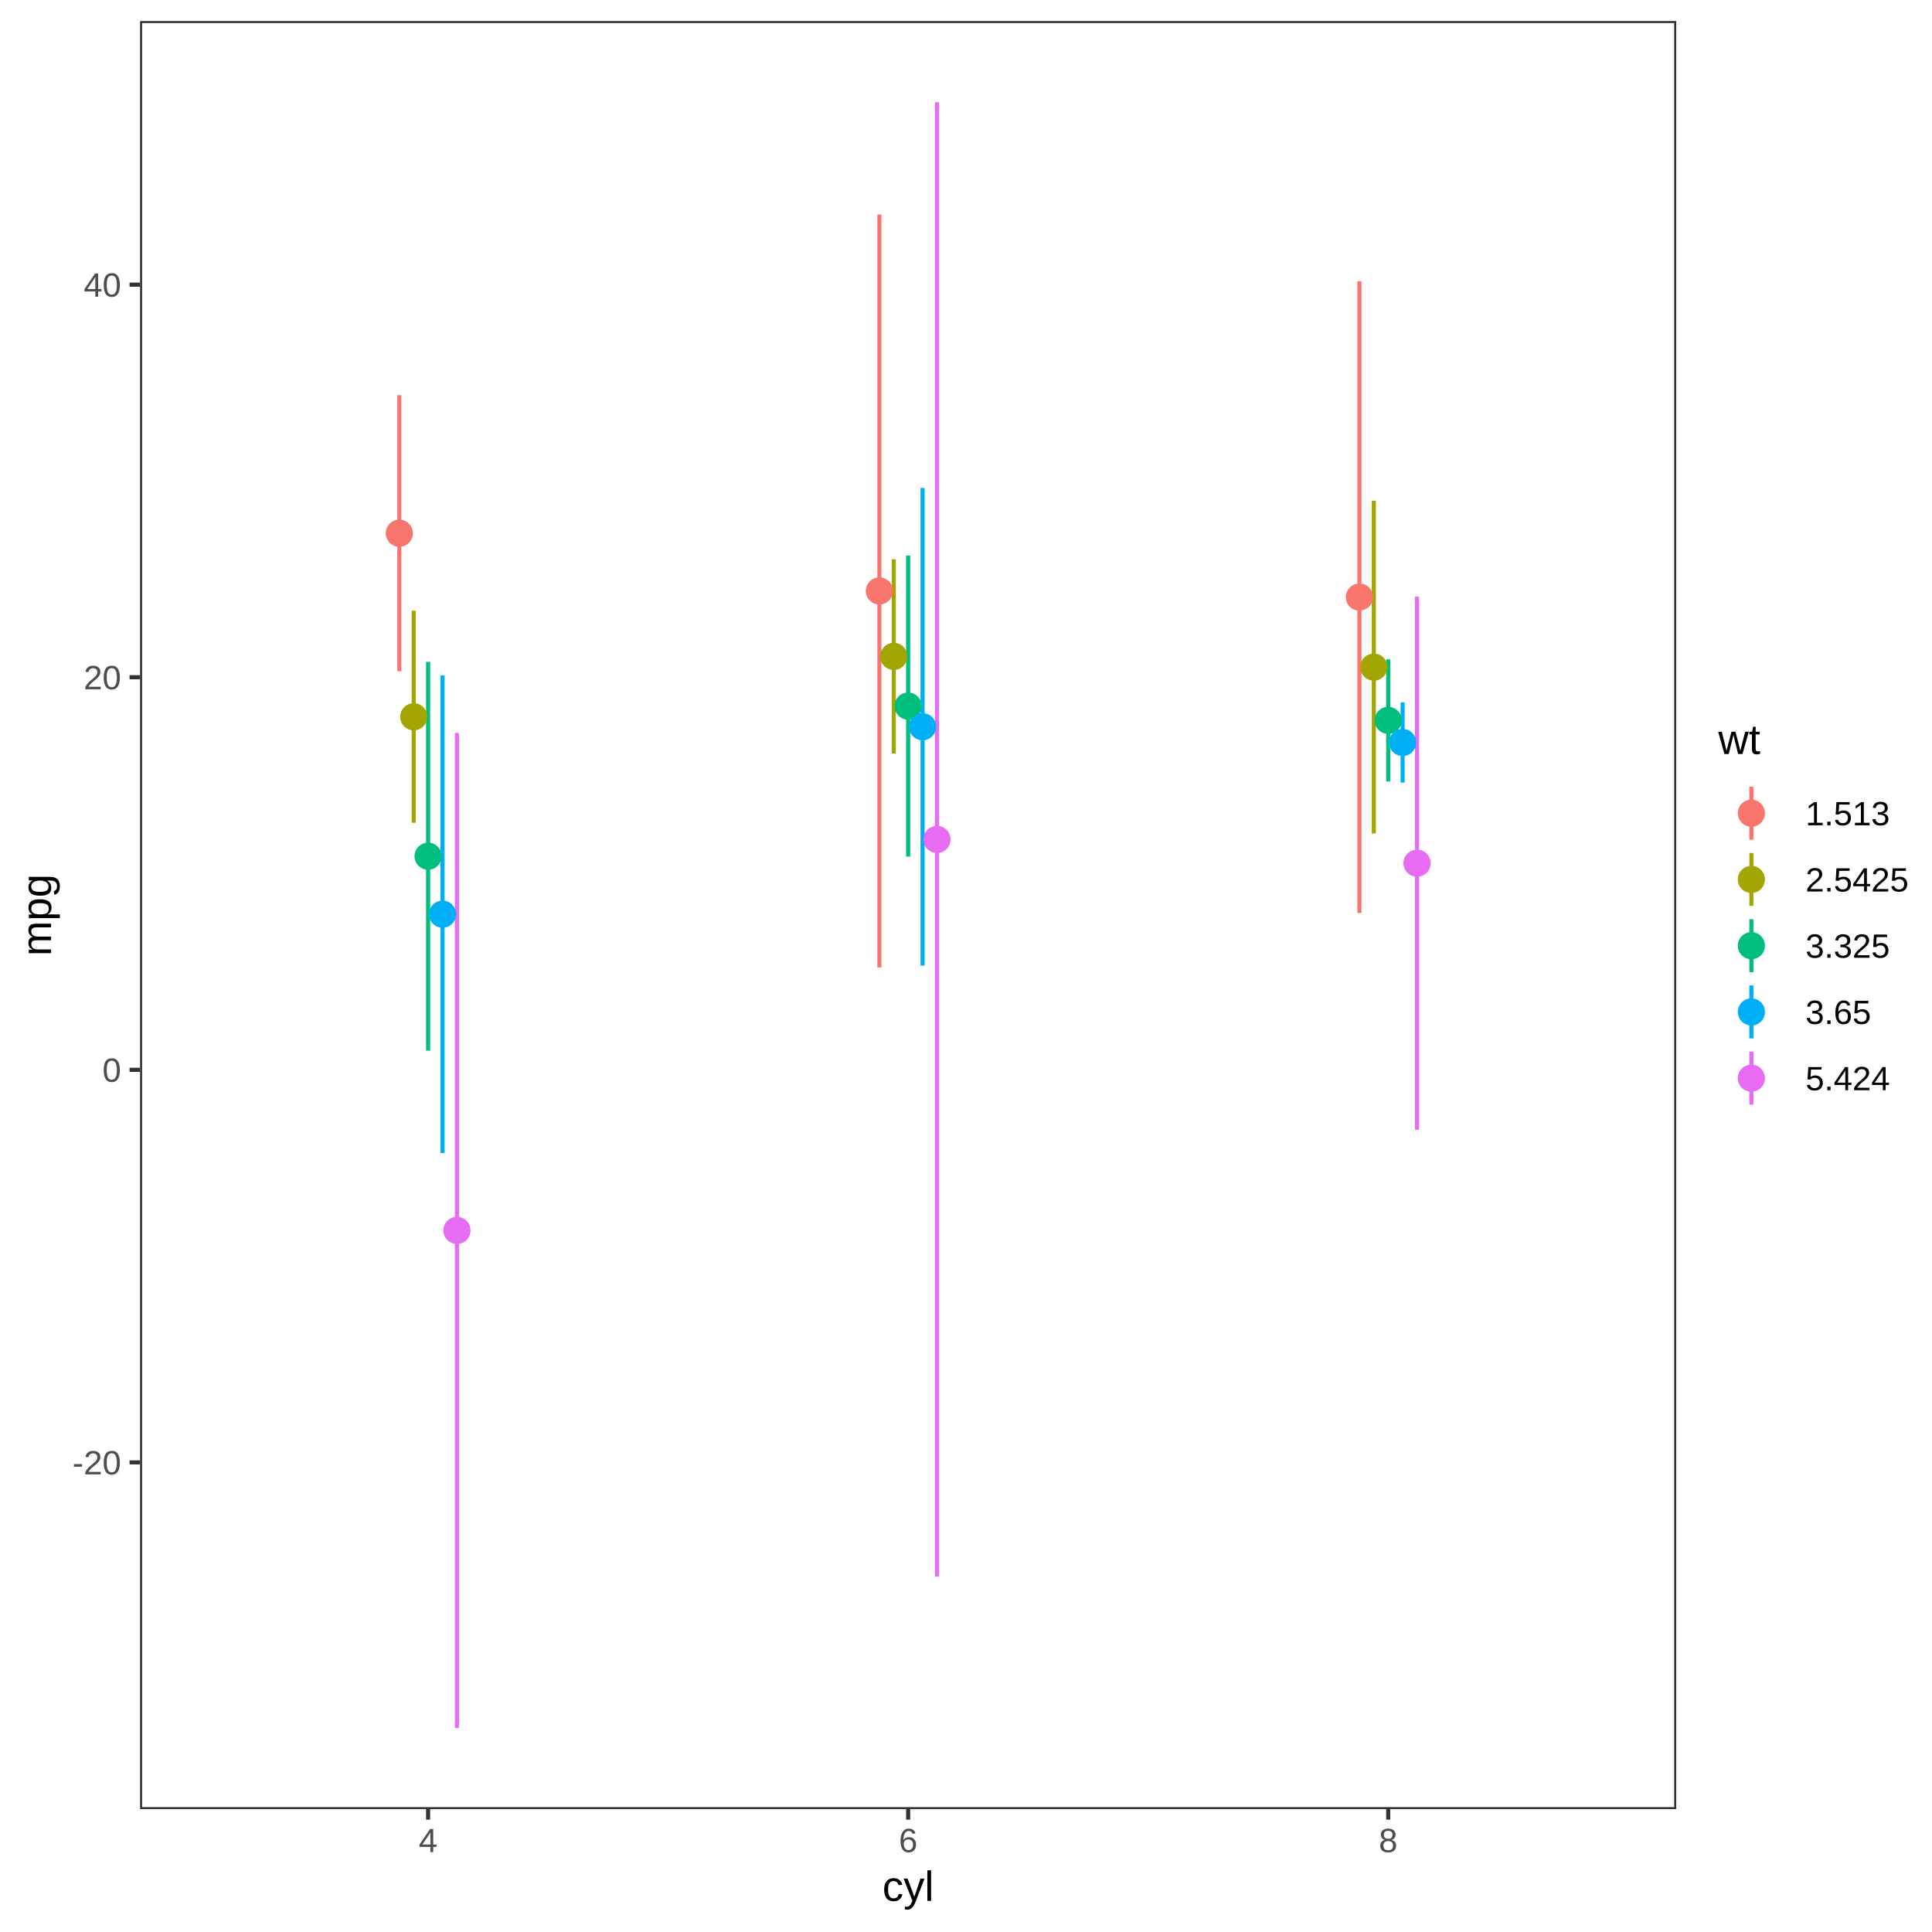
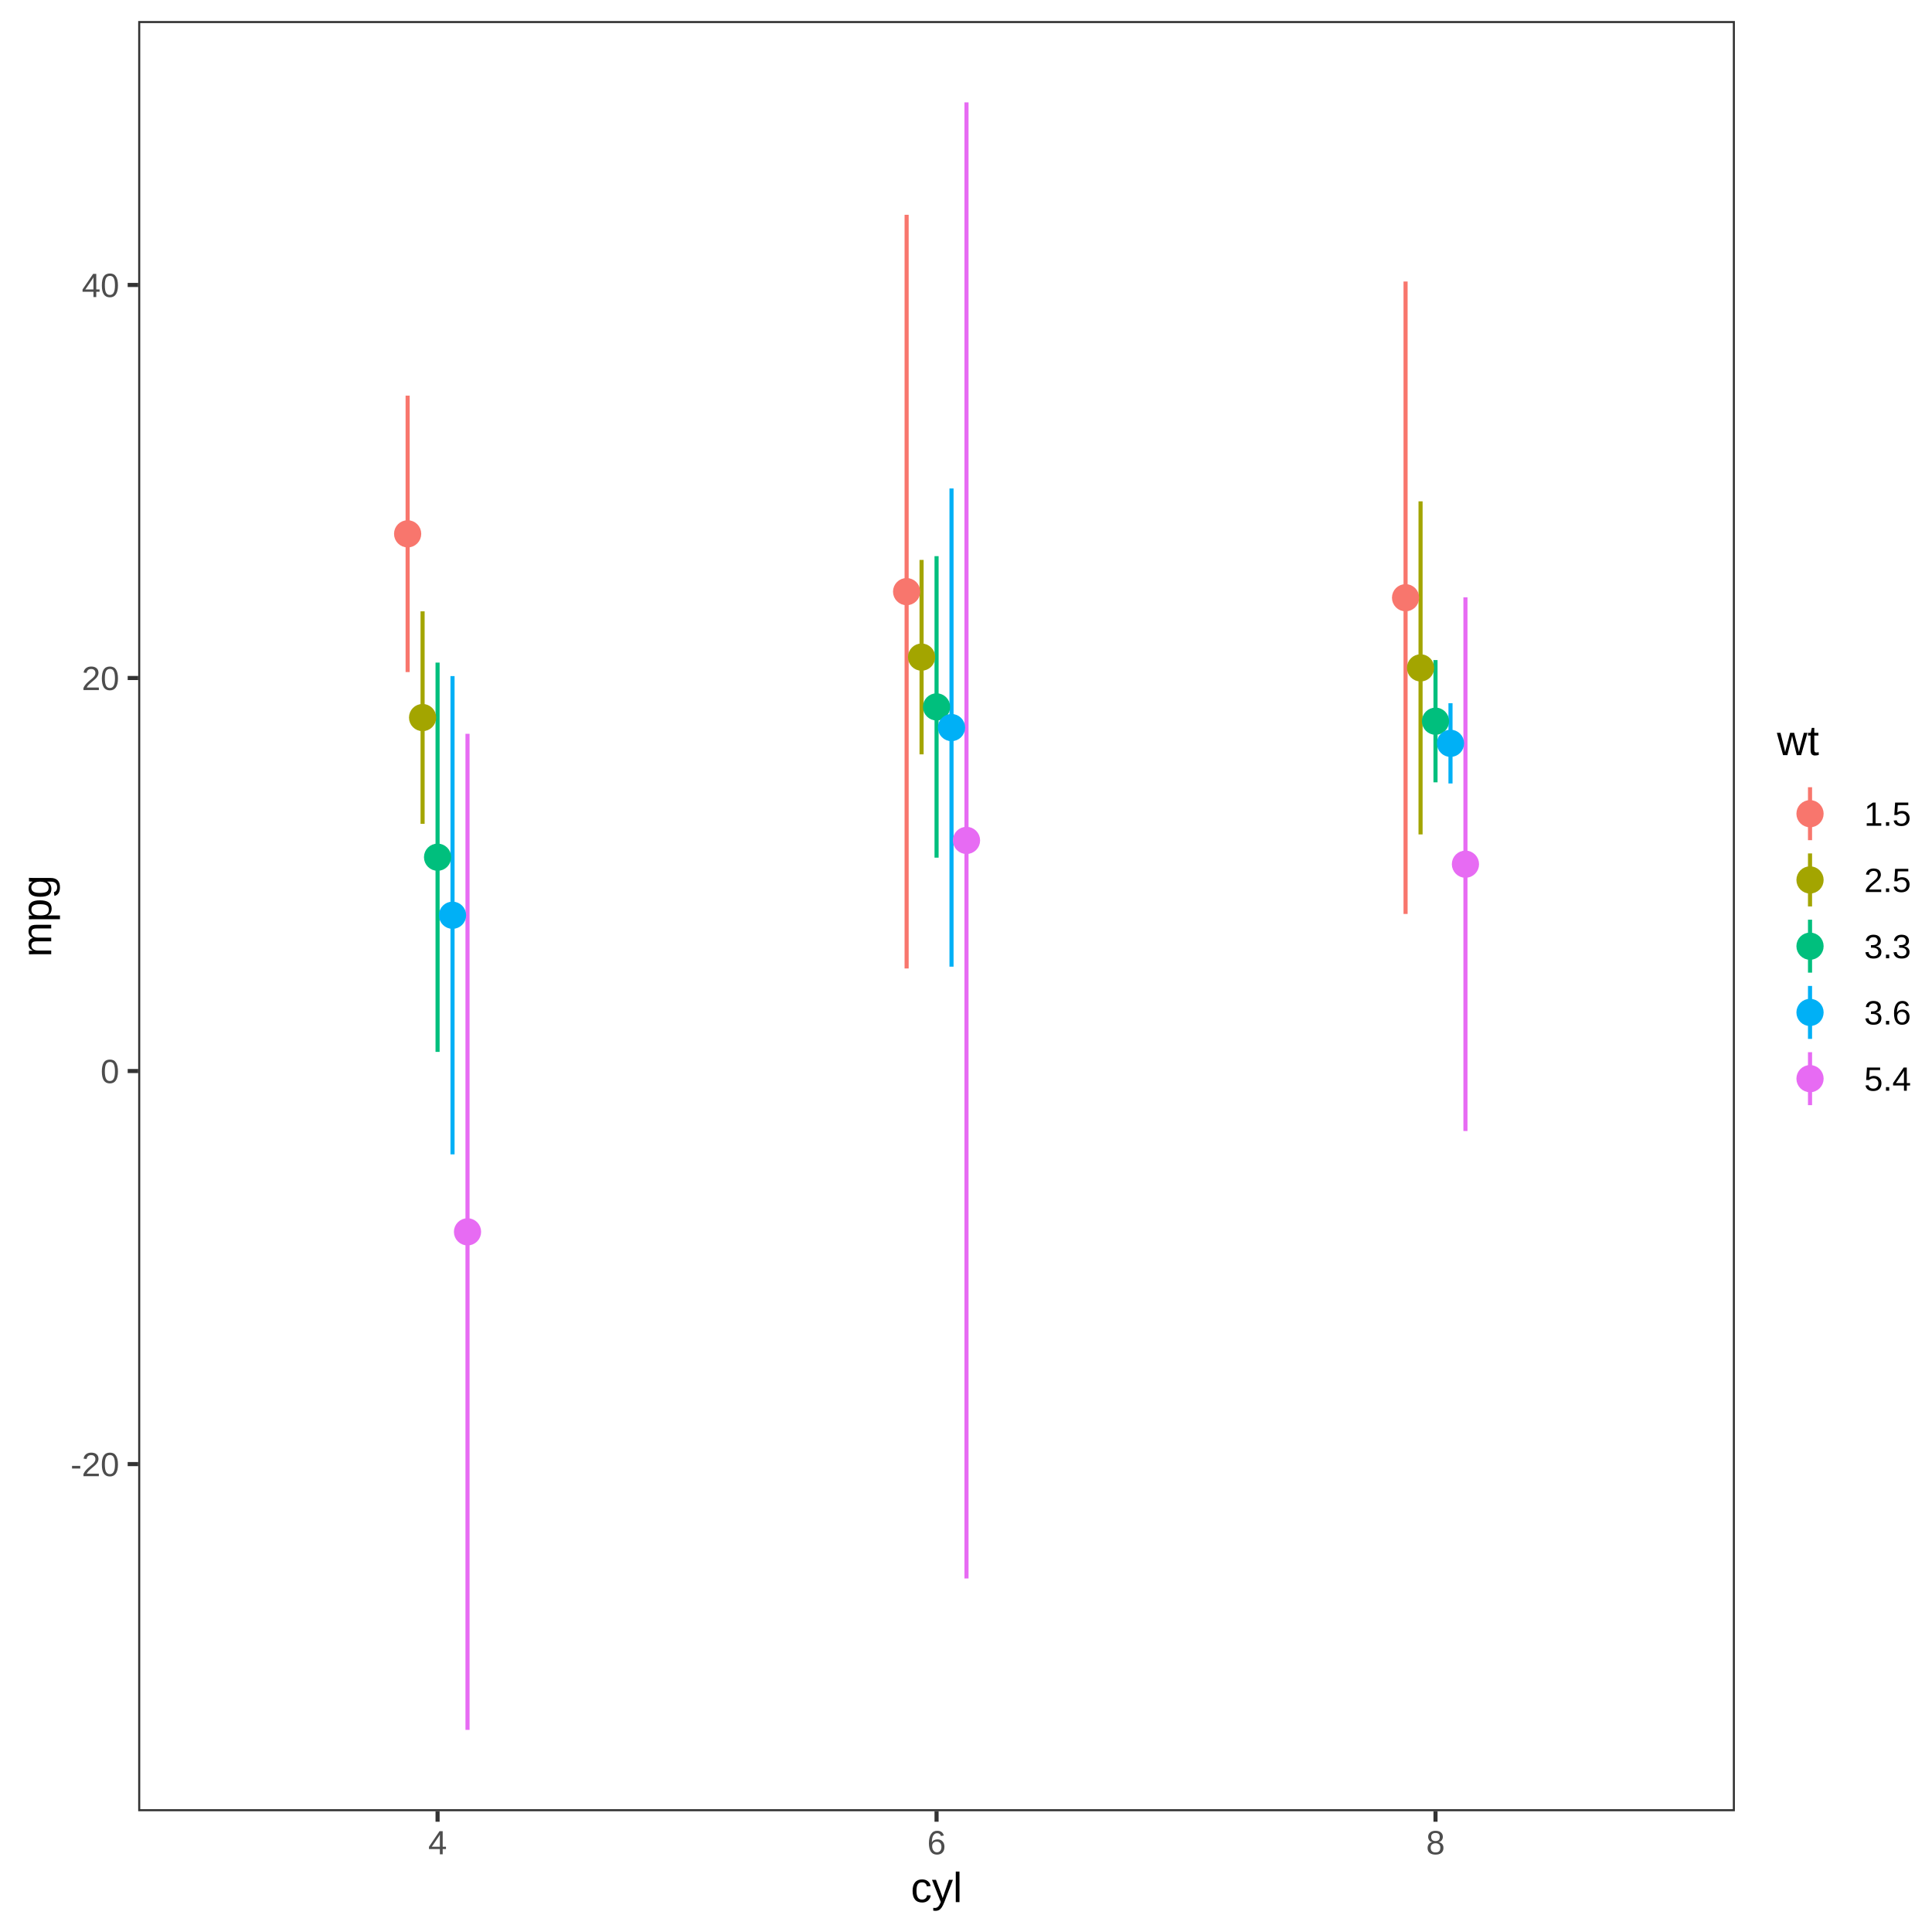
- <svg xmlns="http://www.w3.org/2000/svg" class="svglite" width="504.00pt" height="504.00pt" viewBox="0 0 504.00 504.00">
-   <defs>
-     <style type="text/css">
+ <svg xmlns="http://www.w3.org/2000/svg" width="504.00pt" height="504.00pt" viewBox="0 0 504.00 504.00">
+   <g class="svglite">
+     <defs>
+       <style type="text/css">
    .svglite line, .svglite polyline, .svglite polygon, .svglite path, .svglite rect, .svglite circle {
      fill: none;
      stroke: #000000;
      stroke-linecap: round;
      stroke-linejoin: round;
      stroke-miterlimit: 10.00;
    }
    .svglite text {
      white-space: pre;
    }
+     .svglite g.glyphgroup path {
+       fill: inherit;
+       stroke: none;
+     }
  </style>
-   </defs>
-   <rect width="100%" height="100%" style="stroke: none; fill: #FFFFFF;" />
-   <defs>
-     <clipPath id="cpMC4wMHw1MDQuMDB8MC4wMHw1MDQuMDA=">
-       <rect x="0.00" y="0.00" width="504.00" height="504.00" />
-     </clipPath>
-   </defs>
-   <g clip-path="url(#cpMC4wMHw1MDQuMDB8MC4wMHw1MDQuMDA=)">
-     <rect x="0" y="0.00" width="504.00" height="504.00" style="stroke-width: 1.07; stroke: #FFFFFF; fill: #FFFFFF;" />
-   </g>
-   <defs>
-     <clipPath id="cpMzYuNTR8NDM3LjI4fDUuNDh8NDcxLjk1">
-       <rect x="36.54" y="5.48" width="400.74" height="466.47" />
-     </clipPath>
-   </defs>
-   <g clip-path="url(#cpMzYuNTR8NDM3LjI4fDUuNDh8NDcxLjk1)">
-     <rect x="36.54" y="5.48" width="400.74" height="466.47" style="stroke-width: 1.07; stroke: none; fill: #FFFFFF;" />
-     <line x1="229.40" y1="252.36" x2="229.40" y2="55.97" style="stroke-width: 1.07; stroke: #F8766D; stroke-linecap: butt;" />
-     <line x1="233.16" y1="196.56" x2="233.16" y2="145.89" style="stroke-width: 1.07; stroke: #A3A500; stroke-linecap: butt;" />
-     <line x1="236.91" y1="223.47" x2="236.91" y2="144.92" style="stroke-width: 1.07; stroke: #00BF7D; stroke-linecap: butt;" />
-     <line x1="240.67" y1="251.89" x2="240.67" y2="127.28" style="stroke-width: 1.07; stroke: #00B0F6; stroke-linecap: butt;" />
-     <line x1="244.43" y1="411.29" x2="244.43" y2="26.68" style="stroke-width: 1.07; stroke: #E76BF3; stroke-linecap: butt;" />
-     <line x1="104.17" y1="175.12" x2="104.17" y2="103.09" style="stroke-width: 1.07; stroke: #F8766D; stroke-linecap: butt;" />
-     <line x1="107.93" y1="214.65" x2="107.93" y2="159.30" style="stroke-width: 1.07; stroke: #A3A500; stroke-linecap: butt;" />
-     <line x1="111.68" y1="274.08" x2="111.68" y2="172.65" style="stroke-width: 1.07; stroke: #00BF7D; stroke-linecap: butt;" />
-     <line x1="115.44" y1="300.79" x2="115.44" y2="176.17" style="stroke-width: 1.07; stroke: #00B0F6; stroke-linecap: butt;" />
-     <line x1="119.20" y1="450.75" x2="119.20" y2="191.20" style="stroke-width: 1.07; stroke: #E76BF3; stroke-linecap: butt;" />
-     <line x1="354.63" y1="238.15" x2="354.63" y2="73.36" style="stroke-width: 1.07; stroke: #F8766D; stroke-linecap: butt;" />
-     <line x1="358.39" y1="217.43" x2="358.39" y2="130.63" style="stroke-width: 1.07; stroke: #A3A500; stroke-linecap: butt;" />
-     <line x1="362.14" y1="203.85" x2="362.14" y2="172.00" style="stroke-width: 1.07; stroke: #00BF7D; stroke-linecap: butt;" />
-     <line x1="365.90" y1="204.15" x2="365.90" y2="183.23" style="stroke-width: 1.07; stroke: #00B0F6; stroke-linecap: butt;" />
-     <line x1="369.66" y1="294.71" x2="369.66" y2="155.65" style="stroke-width: 1.07; stroke: #E76BF3; stroke-linecap: butt;" />
-     <circle cx="229.40" cy="154.16" r="2.84" style="stroke-width: 1.42; stroke: #F8766D; fill: #F8766D;" />
-     <circle cx="233.16" cy="171.23" r="2.84" style="stroke-width: 1.42; stroke: #A3A500; fill: #A3A500;" />
-     <circle cx="236.91" cy="184.20" r="2.84" style="stroke-width: 1.42; stroke: #00BF7D; fill: #00BF7D;" />
-     <circle cx="240.67" cy="189.58" r="2.84" style="stroke-width: 1.42; stroke: #00B0F6; fill: #00B0F6;" />
-     <circle cx="244.43" cy="218.99" r="2.84" style="stroke-width: 1.42; stroke: #E76BF3; fill: #E76BF3;" />
-     <circle cx="104.17" cy="139.10" r="2.84" style="stroke-width: 1.42; stroke: #F8766D; fill: #F8766D;" />
-     <circle cx="107.93" cy="186.98" r="2.84" style="stroke-width: 1.42; stroke: #A3A500; fill: #A3A500;" />
-     <circle cx="111.68" cy="223.36" r="2.84" style="stroke-width: 1.42; stroke: #00BF7D; fill: #00BF7D;" />
-     <circle cx="115.44" cy="238.48" r="2.84" style="stroke-width: 1.42; stroke: #00B0F6; fill: #00B0F6;" />
-     <circle cx="119.20" cy="320.97" r="2.84" style="stroke-width: 1.42; stroke: #E76BF3; fill: #E76BF3;" />
-     <circle cx="354.63" cy="155.76" r="2.84" style="stroke-width: 1.42; stroke: #F8766D; fill: #F8766D;" />
-     <circle cx="358.39" cy="174.03" r="2.84" style="stroke-width: 1.42; stroke: #A3A500; fill: #A3A500;" />
-     <circle cx="362.14" cy="187.92" r="2.84" style="stroke-width: 1.42; stroke: #00BF7D; fill: #00BF7D;" />
-     <circle cx="365.90" cy="193.69" r="2.84" style="stroke-width: 1.42; stroke: #00B0F6; fill: #00B0F6;" />
-     <circle cx="369.66" cy="225.18" r="2.84" style="stroke-width: 1.42; stroke: #E76BF3; fill: #E76BF3;" />
-     <rect x="36.54" y="5.48" width="400.74" height="466.47" style="stroke-width: 1.07; stroke: #333333;" />
-   </g>
-   <g clip-path="url(#cpMC4wMHw1MDQuMDB8MC4wMHw1MDQuMDA=)">
-     <text x="31.61" y="384.63" text-anchor="end" style="font-size: 8.80px;fill: #4D4D4D; font-family: &quot;Liberation Sans&quot;;" textLength="12.90px" lengthAdjust="spacingAndGlyphs">-20</text>
-     <text x="31.61" y="282.22" text-anchor="end" style="font-size: 8.80px;fill: #4D4D4D; font-family: &quot;Liberation Sans&quot;;" textLength="5.03px" lengthAdjust="spacingAndGlyphs">0</text>
-     <text x="31.61" y="179.81" text-anchor="end" style="font-size: 8.80px;fill: #4D4D4D; font-family: &quot;Liberation Sans&quot;;" textLength="10.07px" lengthAdjust="spacingAndGlyphs">20</text>
-     <text x="31.61" y="77.40" text-anchor="end" style="font-size: 8.80px;fill: #4D4D4D; font-family: &quot;Liberation Sans&quot;;" textLength="10.07px" lengthAdjust="spacingAndGlyphs">40</text>
-     <polyline points="33.80,381.49 36.54,381.49 " style="stroke-width: 1.07; stroke: #333333; stroke-linecap: butt;" />
-     <polyline points="33.80,279.08 36.54,279.08 " style="stroke-width: 1.07; stroke: #333333; stroke-linecap: butt;" />
-     <polyline points="33.80,176.67 36.54,176.67 " style="stroke-width: 1.07; stroke: #333333; stroke-linecap: butt;" />
-     <polyline points="33.80,74.26 36.54,74.26 " style="stroke-width: 1.07; stroke: #333333; stroke-linecap: butt;" />
-     <polyline points="111.68,474.69 111.68,471.95 " style="stroke-width: 1.07; stroke: #333333; stroke-linecap: butt;" />
-     <polyline points="236.91,474.69 236.91,471.95 " style="stroke-width: 1.07; stroke: #333333; stroke-linecap: butt;" />
-     <polyline points="362.14,474.69 362.14,471.95 " style="stroke-width: 1.07; stroke: #333333; stroke-linecap: butt;" />
-     <text x="111.68" y="483.17" text-anchor="middle" style="font-size: 8.80px;fill: #4D4D4D; font-family: &quot;Liberation Sans&quot;;" textLength="5.03px" lengthAdjust="spacingAndGlyphs">4</text>
-     <text x="236.91" y="483.17" text-anchor="middle" style="font-size: 8.80px;fill: #4D4D4D; font-family: &quot;Liberation Sans&quot;;" textLength="5.03px" lengthAdjust="spacingAndGlyphs">6</text>
-     <text x="362.14" y="483.17" text-anchor="middle" style="font-size: 8.80px;fill: #4D4D4D; font-family: &quot;Liberation Sans&quot;;" textLength="5.03px" lengthAdjust="spacingAndGlyphs">8</text>
-     <text x="236.91" y="495.88" text-anchor="middle" style="font-size: 11.00px; font-family: &quot;Liberation Sans&quot;;" textLength="13.72px" lengthAdjust="spacingAndGlyphs">cyl</text>
-     <text transform="translate(13.33,238.71) rotate(-90)" text-anchor="middle" style="font-size: 11.00px; font-family: &quot;Liberation Sans&quot;;" textLength="23.82px" lengthAdjust="spacingAndGlyphs">mpg</text>
-     <rect x="448.24" y="187.53" width="50.28" height="102.38" style="stroke-width: 1.07; stroke: none; fill: #FFFFFF;" />
-     <text x="448.24" y="196.70" style="font-size: 11.00px; font-family: &quot;Liberation Sans&quot;;" textLength="12.62px" lengthAdjust="spacingAndGlyphs">wt</text>
-     <rect x="448.24" y="203.50" width="17.28" height="17.28" style="stroke-width: 1.07; stroke: none; fill: #FFFFFF;" />
-     <line x1="456.88" y1="219.05" x2="456.88" y2="205.23" style="stroke-width: 1.07; stroke: #F8766D; stroke-linecap: butt;" />
-     <circle cx="456.88" cy="212.14" r="2.84" style="stroke-width: 1.42; stroke: #F8766D; fill: #F8766D;" />
-     <rect x="448.24" y="220.78" width="17.28" height="17.28" style="stroke-width: 1.07; stroke: none; fill: #FFFFFF;" />
-     <line x1="456.88" y1="236.33" x2="456.88" y2="222.51" style="stroke-width: 1.07; stroke: #A3A500; stroke-linecap: butt;" />
-     <circle cx="456.88" cy="229.42" r="2.84" style="stroke-width: 1.42; stroke: #A3A500; fill: #A3A500;" />
-     <rect x="448.24" y="238.06" width="17.28" height="17.28" style="stroke-width: 1.07; stroke: none; fill: #FFFFFF;" />
-     <line x1="456.88" y1="253.61" x2="456.88" y2="239.79" style="stroke-width: 1.07; stroke: #00BF7D; stroke-linecap: butt;" />
-     <circle cx="456.88" cy="246.70" r="2.84" style="stroke-width: 1.42; stroke: #00BF7D; fill: #00BF7D;" />
-     <rect x="448.24" y="255.34" width="17.28" height="17.28" style="stroke-width: 1.07; stroke: none; fill: #FFFFFF;" />
-     <line x1="456.88" y1="270.89" x2="456.88" y2="257.07" style="stroke-width: 1.07; stroke: #00B0F6; stroke-linecap: butt;" />
-     <circle cx="456.88" cy="263.98" r="2.84" style="stroke-width: 1.42; stroke: #00B0F6; fill: #00B0F6;" />
-     <rect x="448.24" y="272.62" width="17.28" height="17.28" style="stroke-width: 1.07; stroke: none; fill: #FFFFFF;" />
-     <line x1="456.88" y1="288.17" x2="456.88" y2="274.35" style="stroke-width: 1.07; stroke: #E76BF3; stroke-linecap: butt;" />
-     <circle cx="456.88" cy="281.26" r="2.84" style="stroke-width: 1.42; stroke: #E76BF3; fill: #E76BF3;" />
-     <text x="471.00" y="215.29" style="font-size: 8.80px; font-family: &quot;Liberation Sans&quot;;" textLength="22.49px" lengthAdjust="spacingAndGlyphs">1.513</text>
-     <text x="471.00" y="232.57" style="font-size: 8.80px; font-family: &quot;Liberation Sans&quot;;" textLength="27.52px" lengthAdjust="spacingAndGlyphs">2.5425</text>
-     <text x="471.00" y="249.85" style="font-size: 8.80px; font-family: &quot;Liberation Sans&quot;;" textLength="22.49px" lengthAdjust="spacingAndGlyphs">3.325</text>
-     <text x="471.00" y="267.13" style="font-size: 8.80px; font-family: &quot;Liberation Sans&quot;;" textLength="17.45px" lengthAdjust="spacingAndGlyphs">3.65</text>
-     <text x="471.00" y="284.41" style="font-size: 8.80px; font-family: &quot;Liberation Sans&quot;;" textLength="22.49px" lengthAdjust="spacingAndGlyphs">5.424</text>
+     </defs>
+     <rect width="100%" height="100%" style="stroke: none; fill: #FFFFFF;" />
+     <defs>
+       <clipPath id="cpMC4wMHw1MDQuMDB8MC4wMHw1MDQuMDA=">
+         <rect x="0.00" y="0.00" width="504.00" height="504.00" />
+       </clipPath>
+     </defs>
+     <g clip-path="url(#cpMC4wMHw1MDQuMDB8MC4wMHw1MDQuMDA=)">
+       <rect x="0.00" y="0.00" width="504.00" height="504.00" style="stroke-width: 1.07; stroke: #FFFFFF; fill: #FFFFFF;" />
+     </g>
+     <defs>
+       <clipPath id="cpMzYuMDV8NDUyLjU4fDUuNDh8NDcyLjUw">
+         <rect x="36.05" y="5.48" width="416.53" height="467.02" />
+       </clipPath>
+     </defs>
+     <g clip-path="url(#cpMzYuMDV8NDUyLjU4fDUuNDh8NDcyLjUw)">
+       <rect x="36.05" y="5.48" width="416.53" height="467.02" style="stroke-width: 1.07; stroke: none; fill: #FFFFFF;" />
+       <line x1="236.51" y1="252.65" x2="236.51" y2="56.03" style="stroke-width: 1.07; stroke: #F8766D; stroke-linecap: butt;" />
+       <line x1="240.41" y1="196.79" x2="240.41" y2="146.06" style="stroke-width: 1.07; stroke: #A3A500; stroke-linecap: butt;" />
+       <line x1="244.32" y1="223.73" x2="244.32" y2="145.09" style="stroke-width: 1.07; stroke: #00BF7D; stroke-linecap: butt;" />
+       <line x1="248.22" y1="252.18" x2="248.22" y2="127.42" style="stroke-width: 1.07; stroke: #00B0F6; stroke-linecap: butt;" />
+       <line x1="252.13" y1="411.77" x2="252.13" y2="26.71" style="stroke-width: 1.07; stroke: #E76BF3; stroke-linecap: butt;" />
+       <line x1="106.34" y1="175.32" x2="106.34" y2="103.20" style="stroke-width: 1.07; stroke: #F8766D; stroke-linecap: butt;" />
+       <line x1="110.24" y1="214.90" x2="110.24" y2="159.48" style="stroke-width: 1.07; stroke: #A3A500; stroke-linecap: butt;" />
+       <line x1="114.15" y1="274.40" x2="114.15" y2="172.85" style="stroke-width: 1.07; stroke: #00BF7D; stroke-linecap: butt;" />
+       <line x1="118.05" y1="301.14" x2="118.05" y2="176.37" style="stroke-width: 1.07; stroke: #00B0F6; stroke-linecap: butt;" />
+       <line x1="121.96" y1="451.28" x2="121.96" y2="191.42" style="stroke-width: 1.07; stroke: #E76BF3; stroke-linecap: butt;" />
+       <line x1="366.67" y1="238.43" x2="366.67" y2="73.44" style="stroke-width: 1.07; stroke: #F8766D; stroke-linecap: butt;" />
+       <line x1="370.58" y1="217.68" x2="370.58" y2="130.78" style="stroke-width: 1.07; stroke: #A3A500; stroke-linecap: butt;" />
+       <line x1="374.48" y1="204.08" x2="374.48" y2="172.19" style="stroke-width: 1.07; stroke: #00BF7D; stroke-linecap: butt;" />
+       <line x1="378.39" y1="204.38" x2="378.39" y2="183.44" style="stroke-width: 1.07; stroke: #00B0F6; stroke-linecap: butt;" />
+       <line x1="382.29" y1="295.05" x2="382.29" y2="155.83" style="stroke-width: 1.07; stroke: #E76BF3; stroke-linecap: butt;" />
+       <circle cx="236.51" cy="154.34" r="2.84" style="stroke-width: 1.42; stroke: #F8766D; fill: #F8766D;" />
+       <circle cx="240.41" cy="171.42" r="2.84" style="stroke-width: 1.42; stroke: #A3A500; fill: #A3A500;" />
+       <circle cx="244.32" cy="184.41" r="2.84" style="stroke-width: 1.42; stroke: #00BF7D; fill: #00BF7D;" />
+       <circle cx="248.22" cy="189.80" r="2.84" style="stroke-width: 1.42; stroke: #00B0F6; fill: #00B0F6;" />
+       <circle cx="252.13" cy="219.24" r="2.84" style="stroke-width: 1.42; stroke: #E76BF3; fill: #E76BF3;" />
+       <circle cx="106.34" cy="139.26" r="2.84" style="stroke-width: 1.42; stroke: #F8766D; fill: #F8766D;" />
+       <circle cx="110.24" cy="187.19" r="2.84" style="stroke-width: 1.42; stroke: #A3A500; fill: #A3A500;" />
+       <circle cx="114.15" cy="223.62" r="2.84" style="stroke-width: 1.42; stroke: #00BF7D; fill: #00BF7D;" />
+       <circle cx="118.05" cy="238.76" r="2.84" style="stroke-width: 1.42; stroke: #00B0F6; fill: #00B0F6;" />
+       <circle cx="121.96" cy="321.35" r="2.84" style="stroke-width: 1.42; stroke: #E76BF3; fill: #E76BF3;" />
+       <circle cx="366.67" cy="155.93" r="2.84" style="stroke-width: 1.42; stroke: #F8766D; fill: #F8766D;" />
+       <circle cx="370.58" cy="174.23" r="2.84" style="stroke-width: 1.42; stroke: #A3A500; fill: #A3A500;" />
+       <circle cx="374.48" cy="188.14" r="2.84" style="stroke-width: 1.42; stroke: #00BF7D; fill: #00BF7D;" />
+       <circle cx="378.39" cy="193.91" r="2.84" style="stroke-width: 1.42; stroke: #00B0F6; fill: #00B0F6;" />
+       <circle cx="382.29" cy="225.44" r="2.84" style="stroke-width: 1.42; stroke: #E76BF3; fill: #E76BF3;" />
+       <rect x="36.05" y="5.48" width="416.53" height="467.02" style="stroke-width: 1.07; stroke: #333333;" />
+     </g>
+     <g clip-path="url(#cpMC4wMHw1MDQuMDB8MC4wMHw1MDQuMDA=)">
+       <text x="31.12" y="385.09" text-anchor="end" style="font-size: 8.80px;fill: #4D4D4D; font-family: &quot;Arial&quot;;" textLength="12.70px" lengthAdjust="spacingAndGlyphs">-20</text>
+       <text x="31.12" y="282.55" text-anchor="end" style="font-size: 8.80px;fill: #4D4D4D; font-family: &quot;Arial&quot;;" textLength="4.89px" lengthAdjust="spacingAndGlyphs">0</text>
+       <text x="31.12" y="180.02" text-anchor="end" style="font-size: 8.80px;fill: #4D4D4D; font-family: &quot;Arial&quot;;" textLength="9.78px" lengthAdjust="spacingAndGlyphs">20</text>
+       <text x="31.12" y="77.49" text-anchor="end" style="font-size: 8.80px;fill: #4D4D4D; font-family: &quot;Arial&quot;;" textLength="9.78px" lengthAdjust="spacingAndGlyphs">40</text>
+       <polyline points="33.31,381.94 36.05,381.94 " style="stroke-width: 1.07; stroke: #333333; stroke-linecap: butt;" />
+       <polyline points="33.31,279.40 36.05,279.40 " style="stroke-width: 1.07; stroke: #333333; stroke-linecap: butt;" />
+       <polyline points="33.31,176.87 36.05,176.87 " style="stroke-width: 1.07; stroke: #333333; stroke-linecap: butt;" />
+       <polyline points="33.31,74.34 36.05,74.34 " style="stroke-width: 1.07; stroke: #333333; stroke-linecap: butt;" />
+       <polyline points="114.15,475.24 114.15,472.50 " style="stroke-width: 1.07; stroke: #333333; stroke-linecap: butt;" />
+       <polyline points="244.32,475.24 244.32,472.50 " style="stroke-width: 1.07; stroke: #333333; stroke-linecap: butt;" />
+       <polyline points="374.48,475.24 374.48,472.50 " style="stroke-width: 1.07; stroke: #333333; stroke-linecap: butt;" />
+       <text x="114.15" y="483.74" text-anchor="middle" style="font-size: 8.80px;fill: #4D4D4D; font-family: &quot;Arial&quot;;" textLength="4.89px" lengthAdjust="spacingAndGlyphs">4</text>
+       <text x="244.32" y="483.74" text-anchor="middle" style="font-size: 8.80px;fill: #4D4D4D; font-family: &quot;Arial&quot;;" textLength="4.89px" lengthAdjust="spacingAndGlyphs">6</text>
+       <text x="374.48" y="483.74" text-anchor="middle" style="font-size: 8.80px;fill: #4D4D4D; font-family: &quot;Arial&quot;;" textLength="4.89px" lengthAdjust="spacingAndGlyphs">8</text>
+       <text x="244.32" y="496.20" text-anchor="middle" style="font-size: 11.00px; font-family: &quot;Arial&quot;;" textLength="13.44px" lengthAdjust="spacingAndGlyphs">cyl</text>
+       <text transform="translate(13.36,238.99) rotate(-90)" text-anchor="middle" style="font-size: 11.00px; font-family: &quot;Arial&quot;;" textLength="21.41px" lengthAdjust="spacingAndGlyphs">mpg</text>
+       <rect x="463.54" y="187.95" width="34.98" height="102.07" style="stroke-width: 1.07; stroke: none; fill: #FFFFFF;" />
+       <text x="463.54" y="196.99" style="font-size: 11.00px; font-family: &quot;Arial&quot;;" textLength="11.00px" lengthAdjust="spacingAndGlyphs">wt</text>
+       <rect x="463.54" y="203.63" width="17.28" height="17.28" style="stroke-width: 1.07; stroke: none; fill: #FFFFFF;" />
+       <line x1="472.18" y1="219.18" x2="472.18" y2="205.36" style="stroke-width: 1.07; stroke: #F8766D; stroke-linecap: butt;" />
+       <circle cx="472.18" cy="212.27" r="2.84" style="stroke-width: 1.42; stroke: #F8766D; fill: #F8766D;" />
+       <rect x="463.54" y="220.91" width="17.28" height="17.28" style="stroke-width: 1.07; stroke: none; fill: #FFFFFF;" />
+       <line x1="472.18" y1="236.46" x2="472.18" y2="222.64" style="stroke-width: 1.07; stroke: #A3A500; stroke-linecap: butt;" />
+       <circle cx="472.18" cy="229.55" r="2.84" style="stroke-width: 1.42; stroke: #A3A500; fill: #A3A500;" />
+       <rect x="463.54" y="238.19" width="17.28" height="17.28" style="stroke-width: 1.07; stroke: none; fill: #FFFFFF;" />
+       <line x1="472.18" y1="253.74" x2="472.18" y2="239.92" style="stroke-width: 1.07; stroke: #00BF7D; stroke-linecap: butt;" />
+       <circle cx="472.18" cy="246.83" r="2.84" style="stroke-width: 1.42; stroke: #00BF7D; fill: #00BF7D;" />
+       <rect x="463.54" y="255.47" width="17.28" height="17.28" style="stroke-width: 1.07; stroke: none; fill: #FFFFFF;" />
+       <line x1="472.18" y1="271.02" x2="472.18" y2="257.20" style="stroke-width: 1.07; stroke: #00B0F6; stroke-linecap: butt;" />
+       <circle cx="472.18" cy="264.11" r="2.84" style="stroke-width: 1.42; stroke: #00B0F6; fill: #00B0F6;" />
+       <rect x="463.54" y="272.75" width="17.28" height="17.28" style="stroke-width: 1.07; stroke: none; fill: #FFFFFF;" />
+       <line x1="472.18" y1="288.30" x2="472.18" y2="274.48" style="stroke-width: 1.07; stroke: #E76BF3; stroke-linecap: butt;" />
+       <circle cx="472.18" cy="281.39" r="2.84" style="stroke-width: 1.42; stroke: #E76BF3; fill: #E76BF3;" />
+       <text x="486.30" y="215.42" style="font-size: 8.80px; font-family: &quot;Arial&quot;;" textLength="12.22px" lengthAdjust="spacingAndGlyphs">1.5</text>
+       <text x="486.30" y="232.70" style="font-size: 8.80px; font-family: &quot;Arial&quot;;" textLength="12.22px" lengthAdjust="spacingAndGlyphs">2.5</text>
+       <text x="486.30" y="249.98" style="font-size: 8.80px; font-family: &quot;Arial&quot;;" textLength="12.22px" lengthAdjust="spacingAndGlyphs">3.3</text>
+       <text x="486.30" y="267.26" style="font-size: 8.80px; font-family: &quot;Arial&quot;;" textLength="12.22px" lengthAdjust="spacingAndGlyphs">3.6</text>
+       <text x="486.30" y="284.54" style="font-size: 8.80px; font-family: &quot;Arial&quot;;" textLength="12.22px" lengthAdjust="spacingAndGlyphs">5.4</text>
+     </g>
  </g>
</svg>
